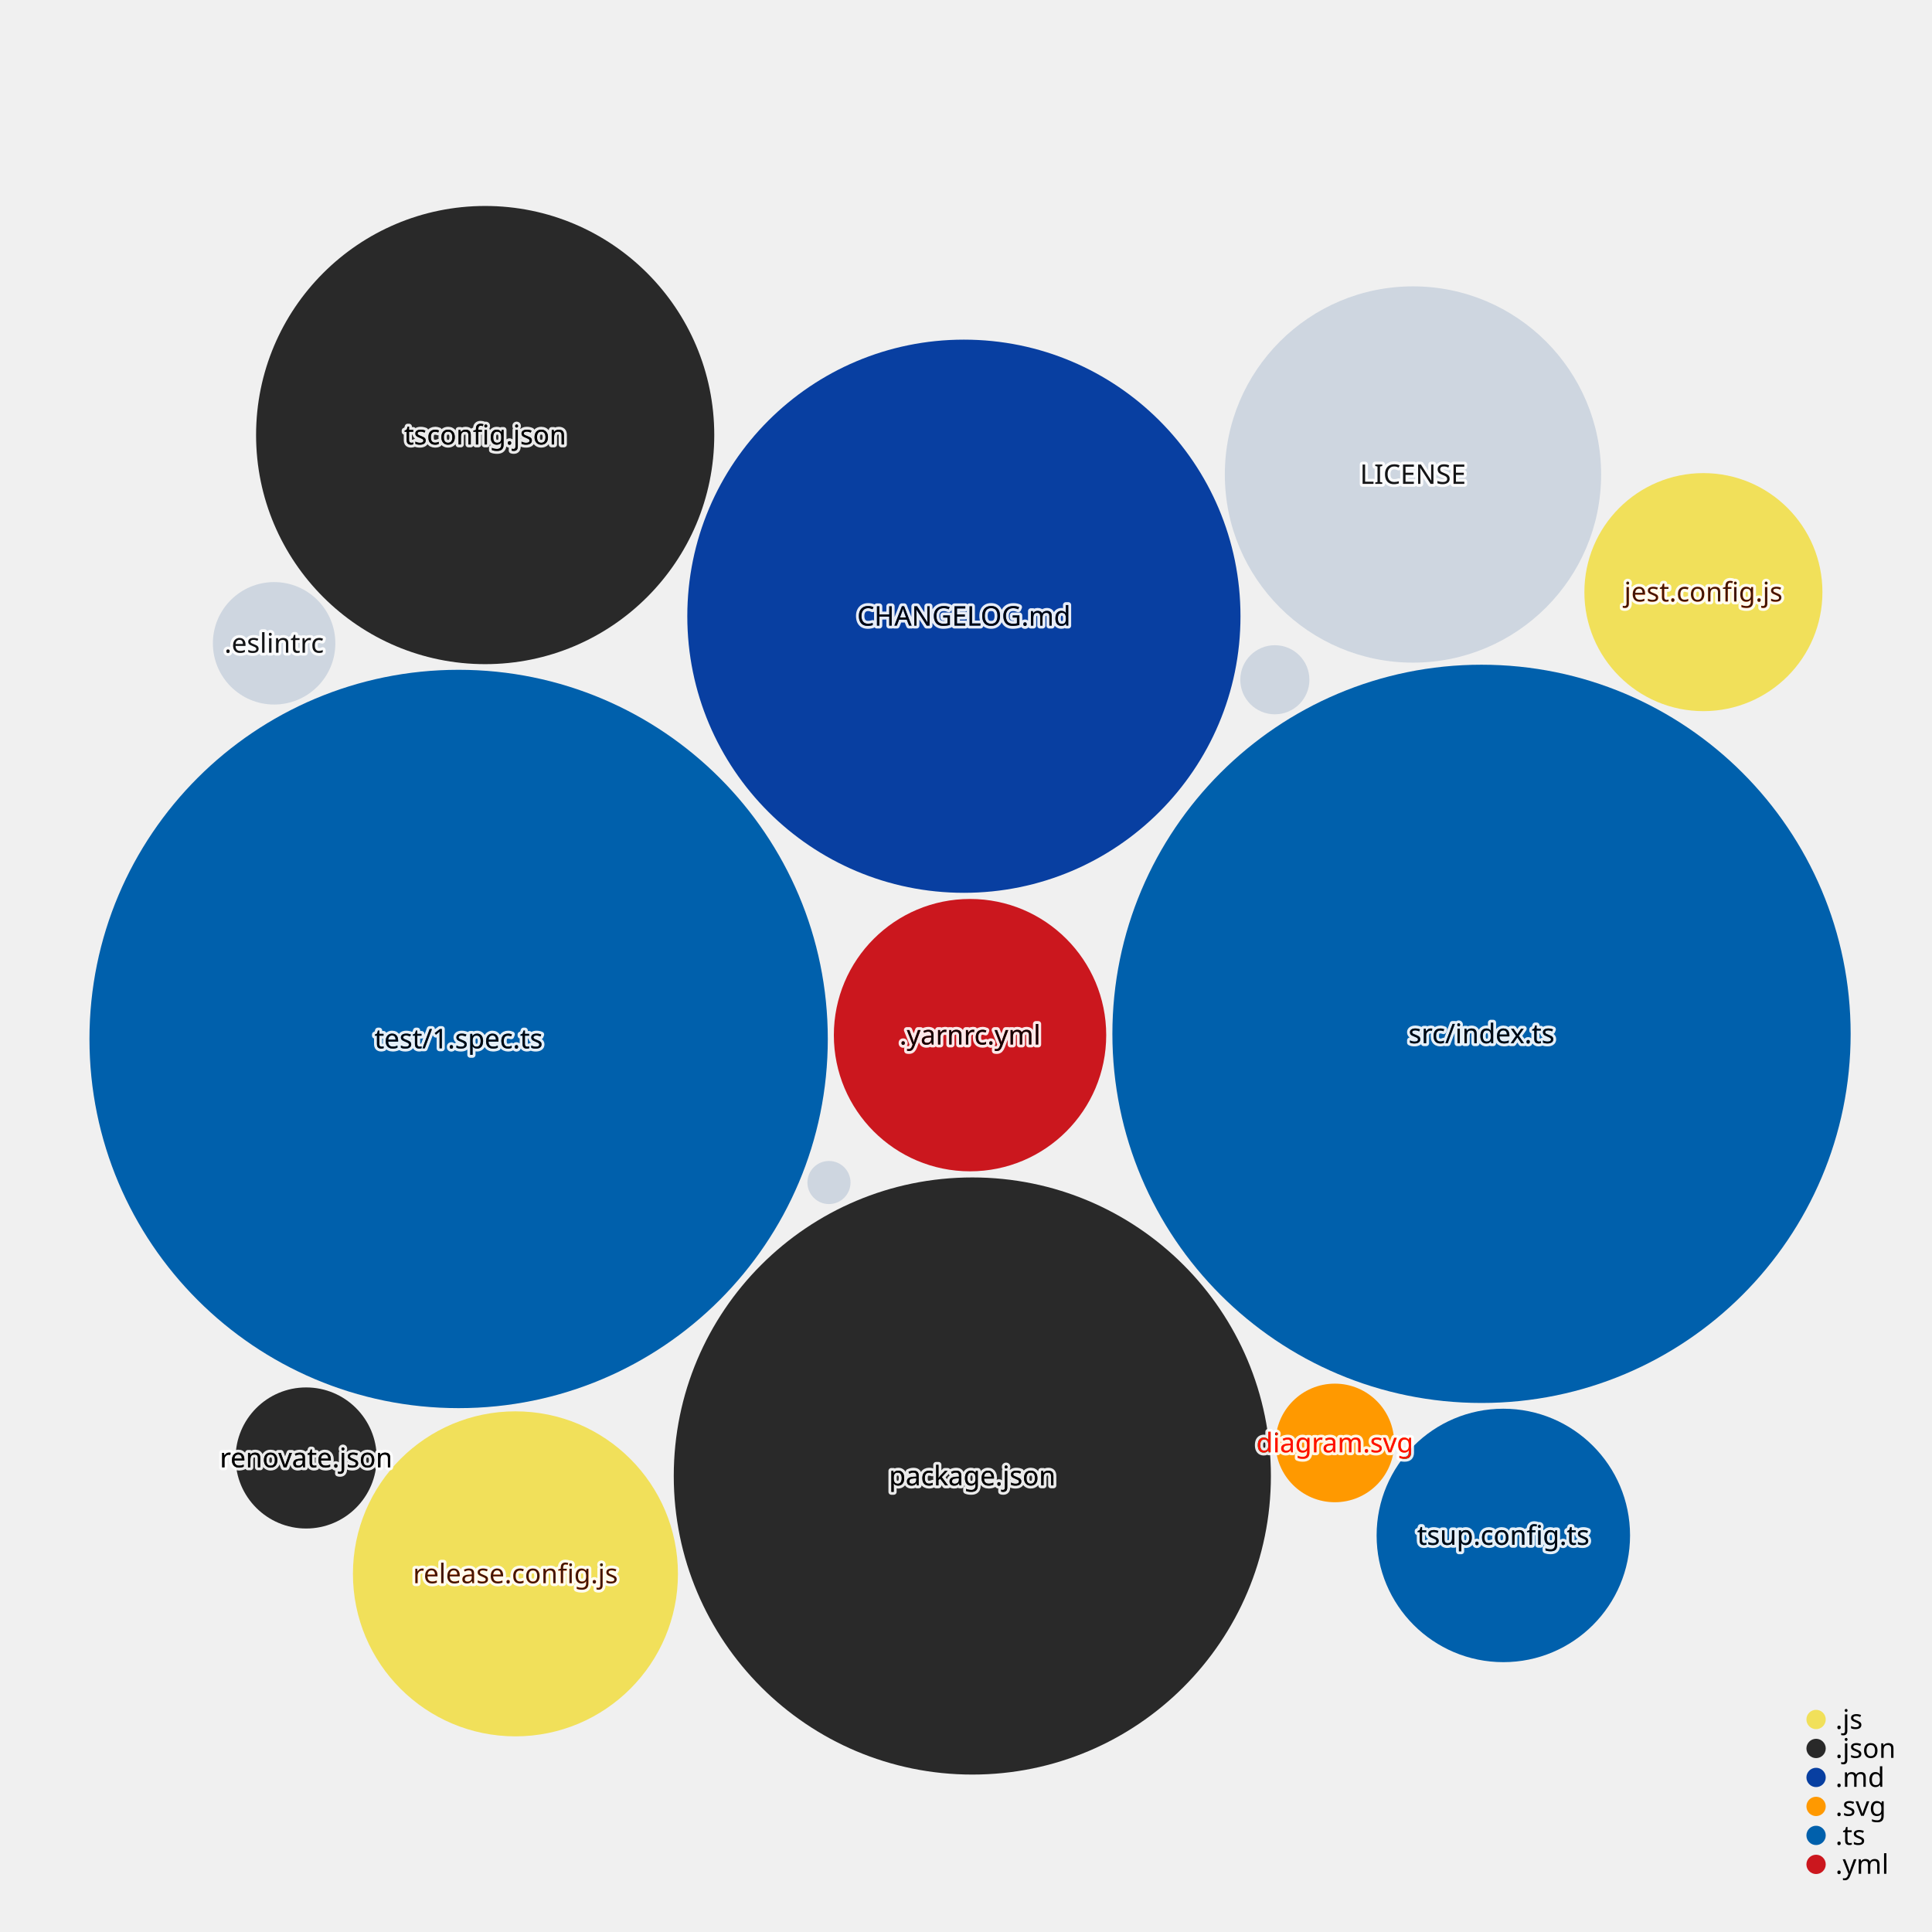
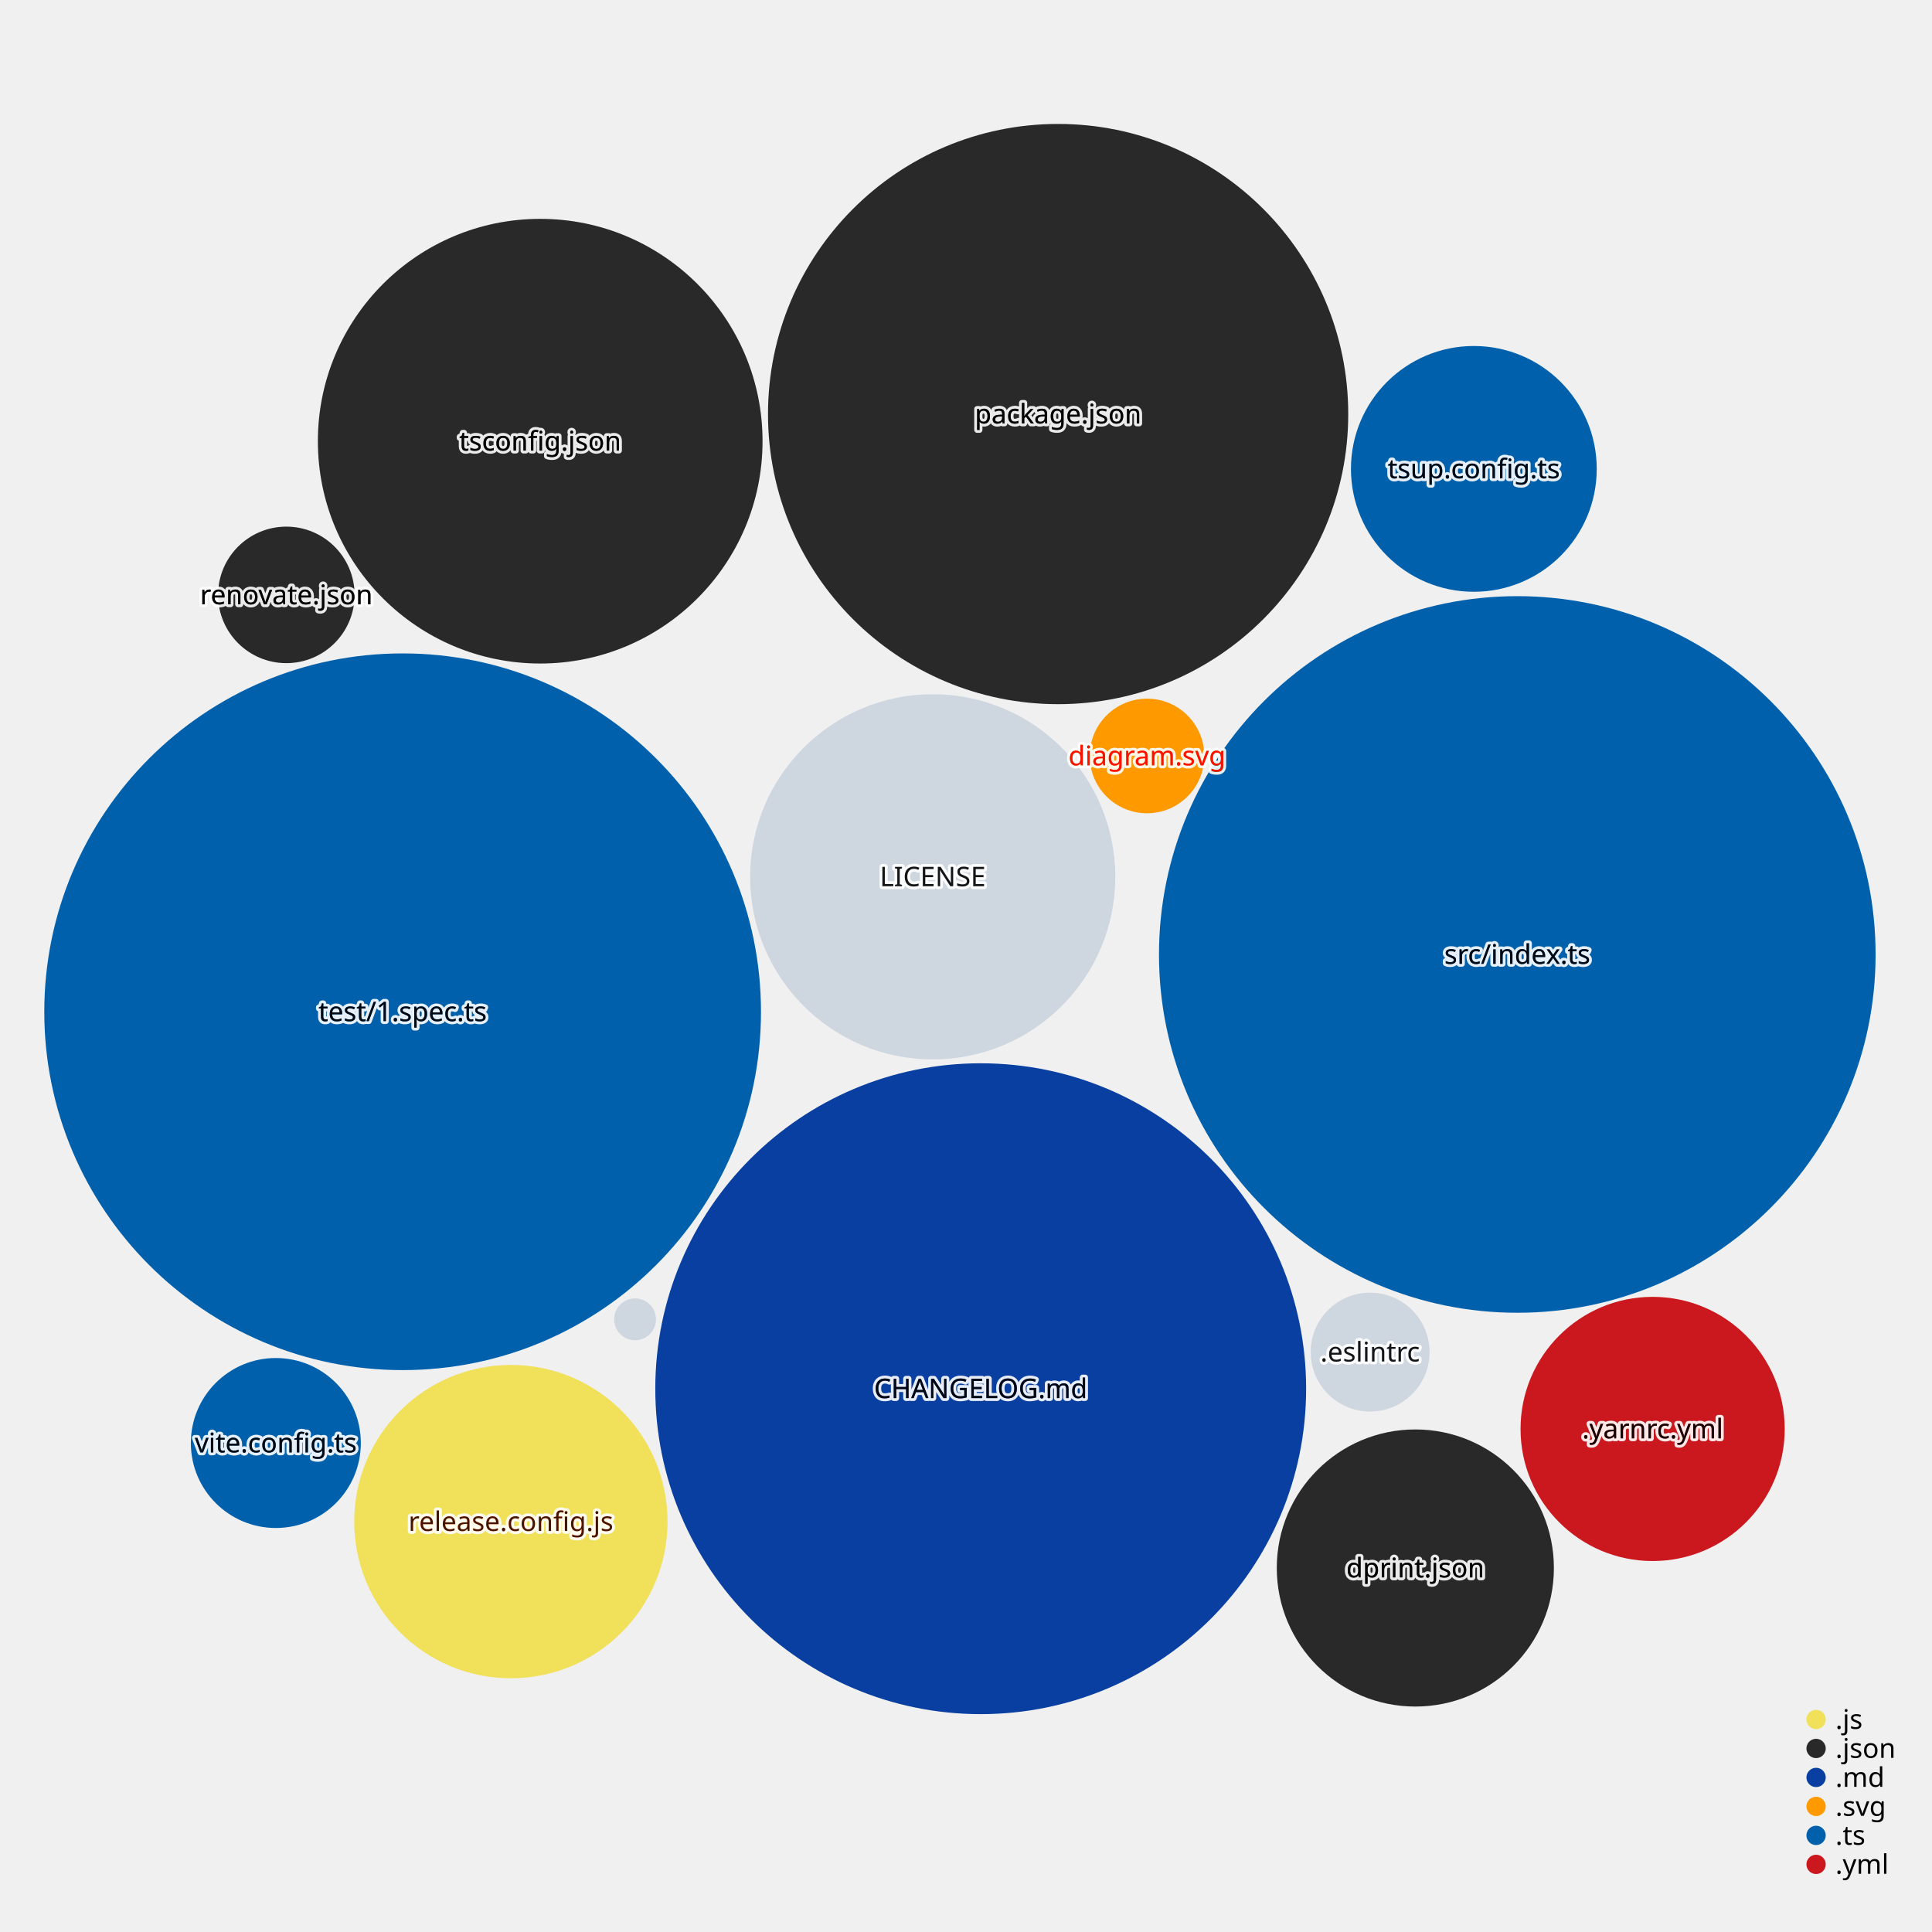
<svg xmlns="http://www.w3.org/2000/svg" width="1000" height="1000" style="background:white;font-family:sans-serif;overflow:visible">
  <defs>
    <filter id="glow" x="-50%" y="-50%" width="200%" height="200%">
      <feGaussianBlur stdDeviation="4" result="coloredBlur" />
      <feMerge>
        <feMergeNode in="coloredBlur" />
        <feMergeNode in="SourceGraphic" />
      </feMerge>
    </filter>
  </defs>
-   <g style="fill:#0060ac;transition:transform 0s ease-out, fill 0.1s ease-out" transform="translate(237.3851, 537.7683)">
-     <circle style="transition:all 0.5s ease-out" r="191.081" stroke-width="0" stroke="#374151" />
+   <g style="fill:#0060ac;transition:transform 0s ease-out, fill 0.1s ease-out" transform="translate(208.404, 523.684)">
+     <circle style="transition:all 0.5s ease-out" r="185.48" stroke-width="0" stroke="#374151" />
  </g>
-   <g style="fill:#0060ac;transition:transform 0s ease-out, fill 0.1s ease-out" transform="translate(766.8306, 535.1156)">
-     <circle style="transition:all 0.5s ease-out" r="191.058" stroke-width="0" stroke="#374151" />
+   <g style="fill:#0060ac;transition:transform 0s ease-out, fill 0.1s ease-out" transform="translate(785.3481, 494.0283)">
+     <circle style="transition:all 0.5s ease-out" r="185.457" stroke-width="0" stroke="#374151" />
  </g>
-   <g style="fill:#292929;transition:transform 0s ease-out, fill 0.1s ease-out" transform="translate(503.276, 763.9784)">
-     <circle style="transition:all 0.5s ease-out" r="154.538" stroke-width="0" stroke="#374151" />
+   <g style="fill:#083fa1;transition:transform 0s ease-out, fill 0.1s ease-out" transform="translate(507.6142, 718.7945)">
+     <circle style="transition:all 0.5s ease-out" r="168.439" stroke-width="0" stroke="#374151" />
  </g>
-   <g style="fill:#083fa1;transition:transform 0s ease-out, fill 0.1s ease-out" transform="translate(498.9108, 318.9596)">
-     <circle style="transition:all 0.5s ease-out" r="143.163" stroke-width="0" stroke="#374151" />
+   <g style="fill:#292929;transition:transform 0s ease-out, fill 0.1s ease-out" transform="translate(547.6821, 214.3153)">
+     <circle style="transition:all 0.5s ease-out" r="150.166" stroke-width="0" stroke="#374151" />
  </g>
-   <g style="fill:#292929;transition:transform 0s ease-out, fill 0.1s ease-out" transform="translate(251.124, 225.1861)">
-     <circle style="transition:all 0.5s ease-out" r="118.578" stroke-width="0" stroke="#374151" />
+   <g style="fill:#292929;transition:transform 0s ease-out, fill 0.1s ease-out" transform="translate(279.6099, 228.3597)">
+     <circle style="transition:all 0.5s ease-out" r="115.08" stroke-width="0" stroke="#374151" />
  </g>
-   <g style="fill:#CED6E0;transition:transform 0s ease-out, fill 0.1s ease-out" transform="translate(731.3515, 245.6017)">
-     <circle style="transition:all 0.5s ease-out" r="97.383" stroke-width="0" stroke="#374151" />
+   <g style="fill:#CED6E0;transition:transform 0s ease-out, fill 0.1s ease-out" transform="translate(482.7674, 453.8513)">
+     <circle style="transition:all 0.5s ease-out" r="94.496" stroke-width="0" stroke="#374151" />
  </g>
-   <g style="fill:#f1e05a;transition:transform 0s ease-out, fill 0.1s ease-out" transform="translate(266.7897, 814.6197)">
-     <circle style="transition:all 0.5s ease-out" r="84.112" stroke-width="0" stroke="#374151" />
+   <g style="fill:#f1e05a;transition:transform 0s ease-out, fill 0.1s ease-out" transform="translate(264.4289, 787.5834)">
+     <circle style="transition:all 0.5s ease-out" r="81.09" stroke-width="0" stroke="#374151" />
  </g>
-   <g style="fill:#cb171e;transition:transform 0s ease-out, fill 0.1s ease-out" transform="translate(502.0873, 535.7849)">
-     <circle style="transition:all 0.5s ease-out" r="70.487" stroke-width="0" stroke="#374151" />
+   <g style="fill:#292929;transition:transform 0s ease-out, fill 0.1s ease-out" transform="translate(732.5755, 811.5941)">
+     <circle style="transition:all 0.5s ease-out" r="71.716" stroke-width="0" stroke="#374151" />
  </g>
-   <g style="fill:#0060ac;transition:transform 0s ease-out, fill 0.1s ease-out" transform="translate(778.1217, 794.7383)">
-     <circle style="transition:all 0.5s ease-out" r="65.588" stroke-width="0" stroke="#374151" />
+   <g style="fill:#cb171e;transition:transform 0s ease-out, fill 0.1s ease-out" transform="translate(855.3978, 739.6205)">
+     <circle style="transition:all 0.5s ease-out" r="68.368" stroke-width="0" stroke="#374151" />
  </g>
-   <g style="fill:#f1e05a;transition:transform 0s ease-out, fill 0.1s ease-out" transform="translate(881.6799, 306.4819)">
-     <circle style="transition:all 0.5s ease-out" r="61.605" stroke-width="0" stroke="#374151" />
+   <g style="fill:#0060ac;transition:transform 0s ease-out, fill 0.1s ease-out" transform="translate(762.8593, 242.6954)">
+     <circle style="transition:all 0.5s ease-out" r="63.607" stroke-width="0" stroke="#374151" />
  </g>
-   <g style="fill:#292929;transition:transform 0s ease-out, fill 0.1s ease-out" transform="translate(158.4592, 754.6434)">
-     <circle style="transition:all 0.5s ease-out" r="36.513" stroke-width="0" stroke="#374151" />
+   <g style="fill:#0060ac;transition:transform 0s ease-out, fill 0.1s ease-out" transform="translate(142.7734, 746.8965)">
+     <circle style="transition:all 0.5s ease-out" r="43.989" stroke-width="0" stroke="#374151" />
  </g>
-   <g style="fill:#CED6E0;transition:transform 0s ease-out, fill 0.1s ease-out" transform="translate(141.8798, 332.976)">
-     <circle style="transition:all 0.5s ease-out" r="31.691" stroke-width="0" stroke="#374151" />
+   <g style="fill:#292929;transition:transform 0s ease-out, fill 0.1s ease-out" transform="translate(148.2057, 307.914)">
+     <circle style="transition:all 0.5s ease-out" r="35.329" stroke-width="0" stroke="#374151" />
  </g>
-   <g style="fill:#ff9900;transition:transform 0s ease-out, fill 0.1s ease-out" transform="translate(690.9172, 746.8626)">
-     <circle style="transition:all 0.5s ease-out" r="30.694" stroke-width="0" stroke="#374151" />
+   <g style="fill:#CED6E0;transition:transform 0s ease-out, fill 0.1s ease-out" transform="translate(709.1661, 699.8437)">
+     <circle style="transition:all 0.5s ease-out" r="30.766" stroke-width="0" stroke="#374151" />
  </g>
-   <g style="fill:#CED6E0;transition:transform 0s ease-out, fill 0.1s ease-out" transform="translate(659.8592, 351.8423)">
-     <circle style="transition:all 0.5s ease-out" r="17.888" stroke-width="0" stroke="#374151" />
+   <g style="fill:#ff9900;transition:transform 0s ease-out, fill 0.1s ease-out" transform="translate(593.6923, 391.2858)">
+     <circle style="transition:all 0.5s ease-out" r="29.657" stroke-width="0" stroke="#374151" />
  </g>
-   <g style="fill:#CED6E0;transition:transform 0s ease-out, fill 0.1s ease-out" transform="translate(429.0735, 612.0719)">
-     <circle style="transition:all 0.5s ease-out" r="11.155" stroke-width="0" stroke="#374151" />
+   <g style="fill:#CED6E0;transition:transform 0s ease-out, fill 0.1s ease-out" transform="translate(328.7123, 682.8698)">
+     <circle style="transition:all 0.5s ease-out" r="10.829" stroke-width="0" stroke="#374151" />
  </g>
-   <g style="fill:#0060ac;transition:transform 0s ease-out" transform="translate(237.3851, 537.7683)">
+   <g style="fill:#0060ac;transition:transform 0s ease-out" transform="translate(208.404, 523.684)">
    <text style="pointer-events:none;opacity:0.9;font-size:14px;font-weight:500;transition:all 0.5s ease-out" fill="#4B5563" text-anchor="middle" dominant-baseline="middle" stroke="white" stroke-width="3" stroke-linejoin="round">test/1.spec.ts</text>
    <text style="pointer-events:none;opacity:1;font-size:14px;font-weight:500;transition:all 0.5s ease-out" text-anchor="middle" dominant-baseline="middle">test/1.spec.ts</text>
    <text style="pointer-events:none;opacity:0.9;font-size:14px;font-weight:500;mix-blend-mode:color-burn;transition:all 0.5s ease-out" fill="#110101" text-anchor="middle" dominant-baseline="middle">test/1.spec.ts</text>
  </g>
-   <g style="fill:#0060ac;transition:transform 0s ease-out" transform="translate(766.8306, 535.1156)">
+   <g style="fill:#0060ac;transition:transform 0s ease-out" transform="translate(785.3481, 494.0283)">
    <text style="pointer-events:none;opacity:0.9;font-size:14px;font-weight:500;transition:all 0.5s ease-out" fill="#4B5563" text-anchor="middle" dominant-baseline="middle" stroke="white" stroke-width="3" stroke-linejoin="round">src/index.ts</text>
    <text style="pointer-events:none;opacity:1;font-size:14px;font-weight:500;transition:all 0.5s ease-out" text-anchor="middle" dominant-baseline="middle">src/index.ts</text>
    <text style="pointer-events:none;opacity:0.9;font-size:14px;font-weight:500;mix-blend-mode:color-burn;transition:all 0.5s ease-out" fill="#110101" text-anchor="middle" dominant-baseline="middle">src/index.ts</text>
  </g>
-   <g style="fill:#292929;transition:transform 0s ease-out" transform="translate(503.276, 763.9784)">
+   <g style="fill:#083fa1;transition:transform 0s ease-out" transform="translate(507.6142, 718.7945)">
+     <text style="pointer-events:none;opacity:0.9;font-size:14px;font-weight:500;transition:all 0.5s ease-out" fill="#4B5563" text-anchor="middle" dominant-baseline="middle" stroke="white" stroke-width="3" stroke-linejoin="round">CHANGELOG.md</text>
+     <text style="pointer-events:none;opacity:1;font-size:14px;font-weight:500;transition:all 0.5s ease-out" text-anchor="middle" dominant-baseline="middle">CHANGELOG.md</text>
+     <text style="pointer-events:none;opacity:0.9;font-size:14px;font-weight:500;mix-blend-mode:color-burn;transition:all 0.5s ease-out" fill="#110101" text-anchor="middle" dominant-baseline="middle">CHANGELOG.md</text>
+   </g>
+   <g style="fill:#292929;transition:transform 0s ease-out" transform="translate(547.6821, 214.3153)">
    <text style="pointer-events:none;opacity:0.9;font-size:14px;font-weight:500;transition:all 0.5s ease-out" fill="#4B5563" text-anchor="middle" dominant-baseline="middle" stroke="white" stroke-width="3" stroke-linejoin="round">package.json</text>
    <text style="pointer-events:none;opacity:1;font-size:14px;font-weight:500;transition:all 0.5s ease-out" text-anchor="middle" dominant-baseline="middle">package.json</text>
    <text style="pointer-events:none;opacity:0.9;font-size:14px;font-weight:500;mix-blend-mode:color-burn;transition:all 0.5s ease-out" fill="#110101" text-anchor="middle" dominant-baseline="middle">package.json</text>
  </g>
-   <g style="fill:#083fa1;transition:transform 0s ease-out" transform="translate(498.9108, 318.9596)">
-     <text style="pointer-events:none;opacity:0.9;font-size:14px;font-weight:500;transition:all 0.5s ease-out" fill="#4B5563" text-anchor="middle" dominant-baseline="middle" stroke="white" stroke-width="3" stroke-linejoin="round">CHANGELOG.md</text>
-     <text style="pointer-events:none;opacity:1;font-size:14px;font-weight:500;transition:all 0.5s ease-out" text-anchor="middle" dominant-baseline="middle">CHANGELOG.md</text>
-     <text style="pointer-events:none;opacity:0.9;font-size:14px;font-weight:500;mix-blend-mode:color-burn;transition:all 0.5s ease-out" fill="#110101" text-anchor="middle" dominant-baseline="middle">CHANGELOG.md</text>
-   </g>
-   <g style="fill:#292929;transition:transform 0s ease-out" transform="translate(251.124, 225.1861)">
+   <g style="fill:#292929;transition:transform 0s ease-out" transform="translate(279.6099, 228.3597)">
    <text style="pointer-events:none;opacity:0.9;font-size:14px;font-weight:500;transition:all 0.5s ease-out" fill="#4B5563" text-anchor="middle" dominant-baseline="middle" stroke="white" stroke-width="3" stroke-linejoin="round">tsconfig.json</text>
    <text style="pointer-events:none;opacity:1;font-size:14px;font-weight:500;transition:all 0.5s ease-out" text-anchor="middle" dominant-baseline="middle">tsconfig.json</text>
    <text style="pointer-events:none;opacity:0.9;font-size:14px;font-weight:500;mix-blend-mode:color-burn;transition:all 0.5s ease-out" fill="#110101" text-anchor="middle" dominant-baseline="middle">tsconfig.json</text>
  </g>
-   <g style="fill:#CED6E0;transition:transform 0s ease-out" transform="translate(731.3515, 245.6017)">
+   <g style="fill:#CED6E0;transition:transform 0s ease-out" transform="translate(482.7674, 453.8513)">
    <text style="pointer-events:none;opacity:0.9;font-size:14px;font-weight:500;transition:all 0.5s ease-out" fill="#4B5563" text-anchor="middle" dominant-baseline="middle" stroke="white" stroke-width="3" stroke-linejoin="round">LICENSE</text>
    <text style="pointer-events:none;opacity:1;font-size:14px;font-weight:500;transition:all 0.5s ease-out" text-anchor="middle" dominant-baseline="middle">LICENSE</text>
    <text style="pointer-events:none;opacity:0.9;font-size:14px;font-weight:500;mix-blend-mode:color-burn;transition:all 0.5s ease-out" fill="#110101" text-anchor="middle" dominant-baseline="middle">LICENSE</text>
  </g>
-   <g style="fill:#f1e05a;transition:transform 0s ease-out" transform="translate(266.7897, 814.6197)">
+   <g style="fill:#f1e05a;transition:transform 0s ease-out" transform="translate(264.4289, 787.5834)">
    <text style="pointer-events:none;opacity:0.9;font-size:14px;font-weight:500;transition:all 0.5s ease-out" fill="#4B5563" text-anchor="middle" dominant-baseline="middle" stroke="white" stroke-width="3" stroke-linejoin="round">release.config.js</text>
    <text style="pointer-events:none;opacity:1;font-size:14px;font-weight:500;transition:all 0.5s ease-out" text-anchor="middle" dominant-baseline="middle">release.config.js</text>
    <text style="pointer-events:none;opacity:0.9;font-size:14px;font-weight:500;mix-blend-mode:color-burn;transition:all 0.5s ease-out" fill="#110101" text-anchor="middle" dominant-baseline="middle">release.config.js</text>
  </g>
-   <g style="fill:#cb171e;transition:transform 0s ease-out" transform="translate(502.0873, 535.7849)">
+   <g style="fill:#292929;transition:transform 0s ease-out" transform="translate(732.5755, 811.5941)">
+     <text style="pointer-events:none;opacity:0.9;font-size:14px;font-weight:500;transition:all 0.5s ease-out" fill="#4B5563" text-anchor="middle" dominant-baseline="middle" stroke="white" stroke-width="3" stroke-linejoin="round">dprint.json</text>
+     <text style="pointer-events:none;opacity:1;font-size:14px;font-weight:500;transition:all 0.5s ease-out" text-anchor="middle" dominant-baseline="middle">dprint.json</text>
+     <text style="pointer-events:none;opacity:0.9;font-size:14px;font-weight:500;mix-blend-mode:color-burn;transition:all 0.5s ease-out" fill="#110101" text-anchor="middle" dominant-baseline="middle">dprint.json</text>
+   </g>
+   <g style="fill:#cb171e;transition:transform 0s ease-out" transform="translate(855.3978, 739.6205)">
    <text style="pointer-events:none;opacity:0.9;font-size:14px;font-weight:500;transition:all 0.5s ease-out" fill="#4B5563" text-anchor="middle" dominant-baseline="middle" stroke="white" stroke-width="3" stroke-linejoin="round">.yarnrc.yml</text>
    <text style="pointer-events:none;opacity:1;font-size:14px;font-weight:500;transition:all 0.5s ease-out" text-anchor="middle" dominant-baseline="middle">.yarnrc.yml</text>
    <text style="pointer-events:none;opacity:0.9;font-size:14px;font-weight:500;mix-blend-mode:color-burn;transition:all 0.5s ease-out" fill="#110101" text-anchor="middle" dominant-baseline="middle">.yarnrc.yml</text>
  </g>
-   <g style="fill:#0060ac;transition:transform 0s ease-out" transform="translate(778.1217, 794.7383)">
+   <g style="fill:#0060ac;transition:transform 0s ease-out" transform="translate(762.8593, 242.6954)">
    <text style="pointer-events:none;opacity:0.9;font-size:14px;font-weight:500;transition:all 0.5s ease-out" fill="#4B5563" text-anchor="middle" dominant-baseline="middle" stroke="white" stroke-width="3" stroke-linejoin="round">tsup.config.ts</text>
    <text style="pointer-events:none;opacity:1;font-size:14px;font-weight:500;transition:all 0.5s ease-out" text-anchor="middle" dominant-baseline="middle">tsup.config.ts</text>
    <text style="pointer-events:none;opacity:0.9;font-size:14px;font-weight:500;mix-blend-mode:color-burn;transition:all 0.5s ease-out" fill="#110101" text-anchor="middle" dominant-baseline="middle">tsup.config.ts</text>
  </g>
-   <g style="fill:#f1e05a;transition:transform 0s ease-out" transform="translate(881.6799, 306.4819)">
-     <text style="pointer-events:none;opacity:0.9;font-size:14px;font-weight:500;transition:all 0.5s ease-out" fill="#4B5563" text-anchor="middle" dominant-baseline="middle" stroke="white" stroke-width="3" stroke-linejoin="round">jest.config.js</text>
-     <text style="pointer-events:none;opacity:1;font-size:14px;font-weight:500;transition:all 0.5s ease-out" text-anchor="middle" dominant-baseline="middle">jest.config.js</text>
-     <text style="pointer-events:none;opacity:0.9;font-size:14px;font-weight:500;mix-blend-mode:color-burn;transition:all 0.5s ease-out" fill="#110101" text-anchor="middle" dominant-baseline="middle">jest.config.js</text>
+   <g style="fill:#0060ac;transition:transform 0s ease-out" transform="translate(142.7734, 746.8965)">
+     <text style="pointer-events:none;opacity:0.9;font-size:14px;font-weight:500;transition:all 0.5s ease-out" fill="#4B5563" text-anchor="middle" dominant-baseline="middle" stroke="white" stroke-width="3" stroke-linejoin="round">vite.config.ts</text>
+     <text style="pointer-events:none;opacity:1;font-size:14px;font-weight:500;transition:all 0.5s ease-out" text-anchor="middle" dominant-baseline="middle">vite.config.ts</text>
+     <text style="pointer-events:none;opacity:0.9;font-size:14px;font-weight:500;mix-blend-mode:color-burn;transition:all 0.5s ease-out" fill="#110101" text-anchor="middle" dominant-baseline="middle">vite.config.ts</text>
  </g>
-   <g style="fill:#292929;transition:transform 0s ease-out" transform="translate(158.4592, 754.6434)">
+   <g style="fill:#292929;transition:transform 0s ease-out" transform="translate(148.2057, 307.914)">
    <text style="pointer-events:none;opacity:0.9;font-size:14px;font-weight:500;transition:all 0.5s ease-out" fill="#4B5563" text-anchor="middle" dominant-baseline="middle" stroke="white" stroke-width="3" stroke-linejoin="round">renovate.json</text>
    <text style="pointer-events:none;opacity:1;font-size:14px;font-weight:500;transition:all 0.5s ease-out" text-anchor="middle" dominant-baseline="middle">renovate.json</text>
    <text style="pointer-events:none;opacity:0.9;font-size:14px;font-weight:500;mix-blend-mode:color-burn;transition:all 0.5s ease-out" fill="#110101" text-anchor="middle" dominant-baseline="middle">renovate.json</text>
  </g>
-   <g style="fill:#CED6E0;transition:transform 0s ease-out" transform="translate(141.8798, 332.976)">
+   <g style="fill:#CED6E0;transition:transform 0s ease-out" transform="translate(709.1661, 699.8437)">
    <text style="pointer-events:none;opacity:0.9;font-size:14px;font-weight:500;transition:all 0.5s ease-out" fill="#4B5563" text-anchor="middle" dominant-baseline="middle" stroke="white" stroke-width="3" stroke-linejoin="round">.eslintrc</text>
    <text style="pointer-events:none;opacity:1;font-size:14px;font-weight:500;transition:all 0.5s ease-out" text-anchor="middle" dominant-baseline="middle">.eslintrc</text>
    <text style="pointer-events:none;opacity:0.9;font-size:14px;font-weight:500;mix-blend-mode:color-burn;transition:all 0.5s ease-out" fill="#110101" text-anchor="middle" dominant-baseline="middle">.eslintrc</text>
  </g>
-   <g style="fill:#ff9900;transition:transform 0s ease-out" transform="translate(690.9172, 746.8626)">
+   <g style="fill:#ff9900;transition:transform 0s ease-out" transform="translate(593.6923, 391.2858)">
    <text style="pointer-events:none;opacity:0.9;font-size:14px;font-weight:500;transition:all 0.5s ease-out" fill="#4B5563" text-anchor="middle" dominant-baseline="middle" stroke="white" stroke-width="3" stroke-linejoin="round">diagram.svg</text>
    <text style="pointer-events:none;opacity:1;font-size:14px;font-weight:500;transition:all 0.5s ease-out" text-anchor="middle" dominant-baseline="middle">diagram.svg</text>
    <text style="pointer-events:none;opacity:0.9;font-size:14px;font-weight:500;mix-blend-mode:color-burn;transition:all 0.5s ease-out" fill="#110101" text-anchor="middle" dominant-baseline="middle">diagram.svg</text>
  </g>
  <g transform="translate(940, 890)">
    <g transform="translate(0, 0)">
      <circle r="5" fill="#f1e05a" />
      <text x="10" style="font-size:14px;font-weight:300" dominant-baseline="middle">.js</text>
    </g>
    <g transform="translate(0, 15)">
      <circle r="5" fill="#292929" />
      <text x="10" style="font-size:14px;font-weight:300" dominant-baseline="middle">.json</text>
    </g>
    <g transform="translate(0, 30)">
      <circle r="5" fill="#083fa1" />
      <text x="10" style="font-size:14px;font-weight:300" dominant-baseline="middle">.md</text>
    </g>
    <g transform="translate(0, 45)">
      <circle r="5" fill="#ff9900" />
      <text x="10" style="font-size:14px;font-weight:300" dominant-baseline="middle">.svg</text>
    </g>
    <g transform="translate(0, 60)">
      <circle r="5" fill="#0060ac" />
      <text x="10" style="font-size:14px;font-weight:300" dominant-baseline="middle">.ts</text>
    </g>
    <g transform="translate(0, 75)">
      <circle r="5" fill="#cb171e" />
      <text x="10" style="font-size:14px;font-weight:300" dominant-baseline="middle">.yml</text>
    </g>
    <g fill="#9CA3AF" style="font-weight:300;font-style:italic;font-size:12px">each dot sized by file size</g>
  </g>
</svg>
